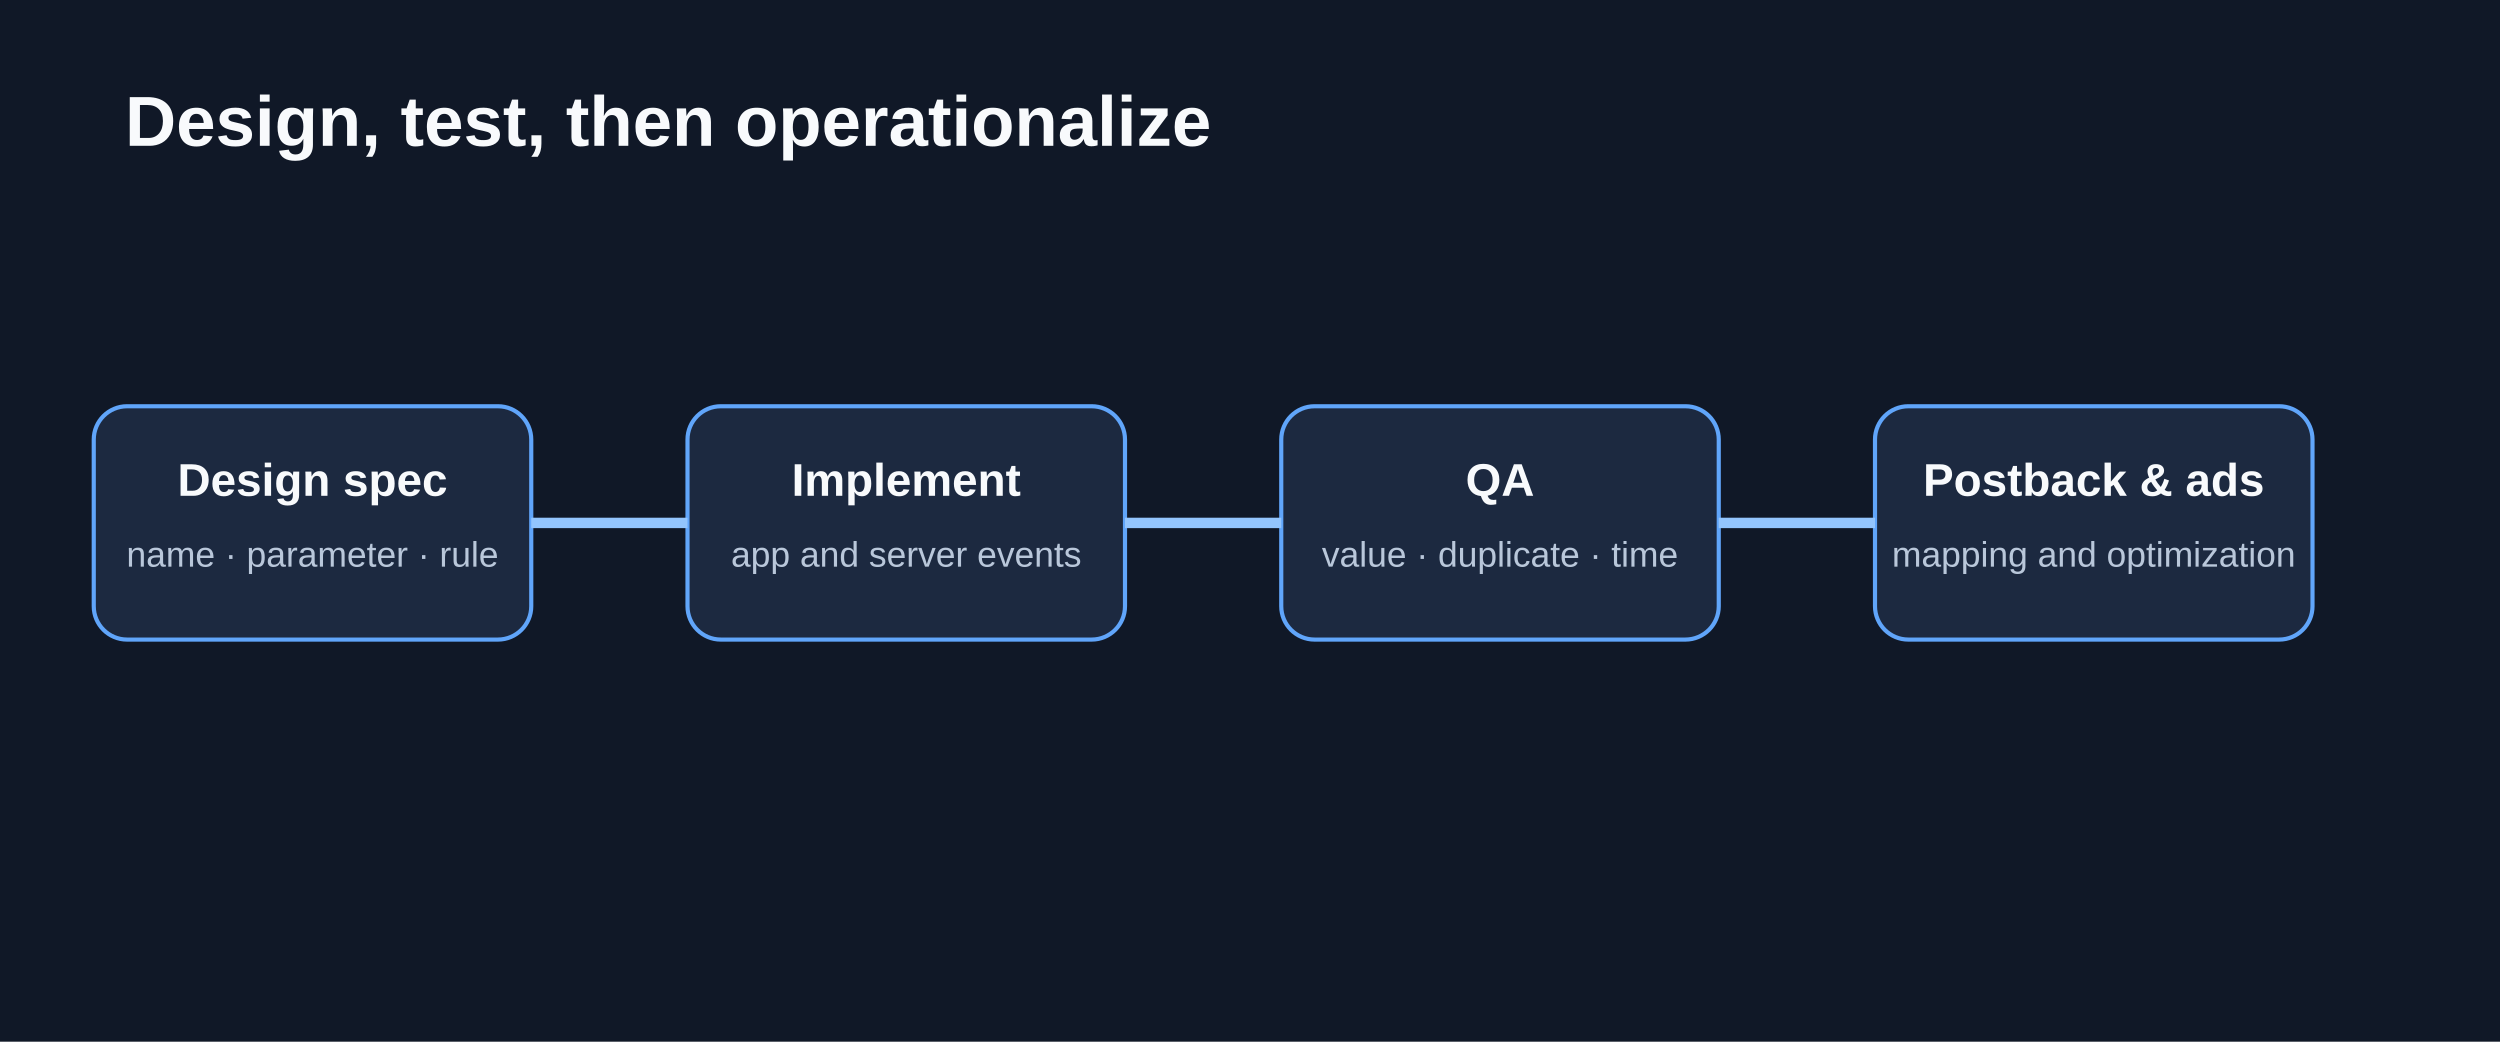
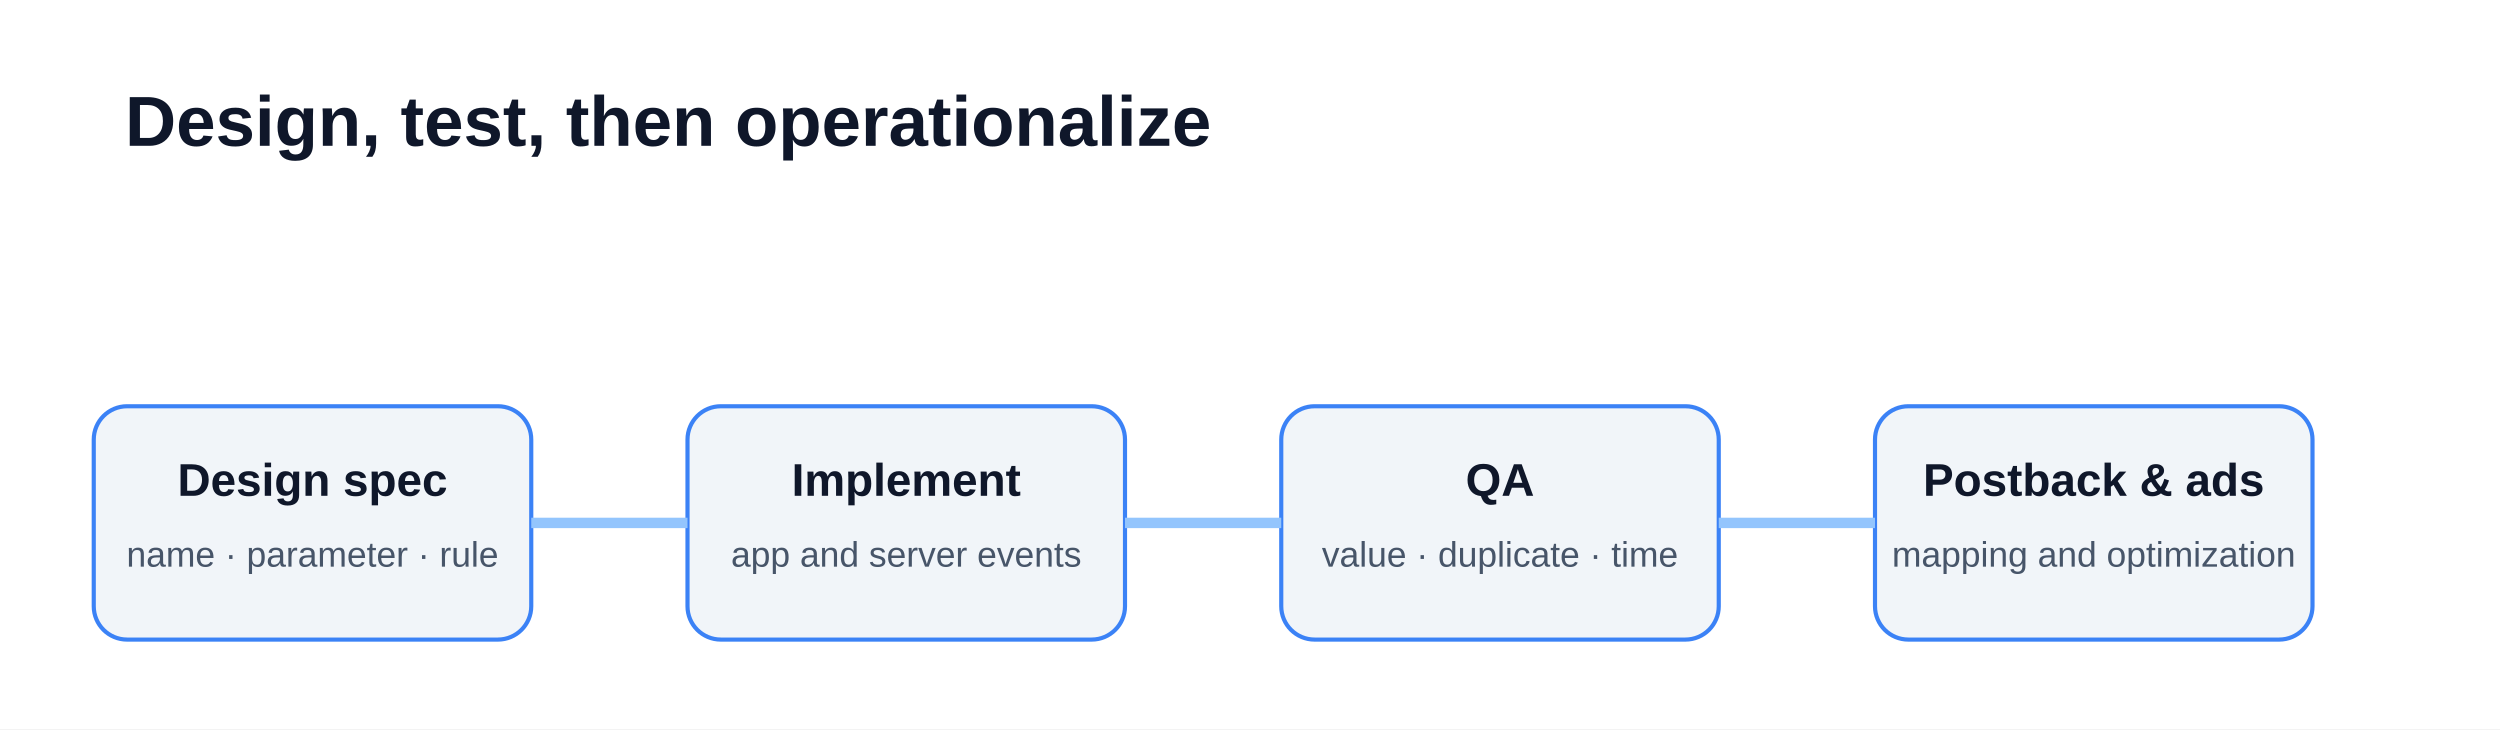
- <svg xmlns="http://www.w3.org/2000/svg" width="1200" height="500" viewBox="0 0 1200 500" role="img" aria-labelledby="t">
-   <rect width="1200" height="500" fill="#101827" />
-   <text x="60" y="70" fill="#f8fafc" font-family="Arial" font-size="34" font-weight="700">Design, test, then operationalize</text>
+ <svg xmlns="http://www.w3.org/2000/svg" width="1200" height="350" viewBox="0 0 1200 350" role="img" aria-labelledby="t">
+   <rect width="1200" height="350" fill="#ffffff" />
+   <text x="60" y="70" fill="#0f172a" font-family="Arial" font-size="34" font-weight="700">Design, test, then operationalize</text>
  <g font-family="Arial" text-anchor="middle">
-     <g fill="#1c2940" stroke="#60a5fa" stroke-width="2">
+     <g fill="#f1f5f9" stroke="#3b82f6" stroke-width="2">
      <rect x="45" y="195" width="210" height="112" rx="16" />
      <rect x="330" y="195" width="210" height="112" rx="16" />
      <rect x="615" y="195" width="210" height="112" rx="16" />
      <rect x="900" y="195" width="210" height="112" rx="16" />
    </g>
-     <g fill="#f8fafc" font-size="22" font-weight="700">
+     <g fill="#0f172a" font-size="22" font-weight="700">
      <text x="150" y="238">Design spec</text>
      <text x="435" y="238">Implement</text>
      <text x="720" y="238">QA</text>
      <text x="1005" y="238">Postback &amp; ads</text>
    </g>
-     <g fill="#b9c7da" font-size="17">
+     <g fill="#475569" font-size="17">
      <text x="150" y="272">name · parameter · rule</text>
      <text x="435" y="272">app and server events</text>
      <text x="720" y="272">value · duplicate · time</text>
      <text x="1005" y="272">mapping and optimization</text>
    </g>
  </g>
  <path d="M255 251H330M540 251H615M825 251H900" stroke="#93c5fd" stroke-width="5" />
</svg>
